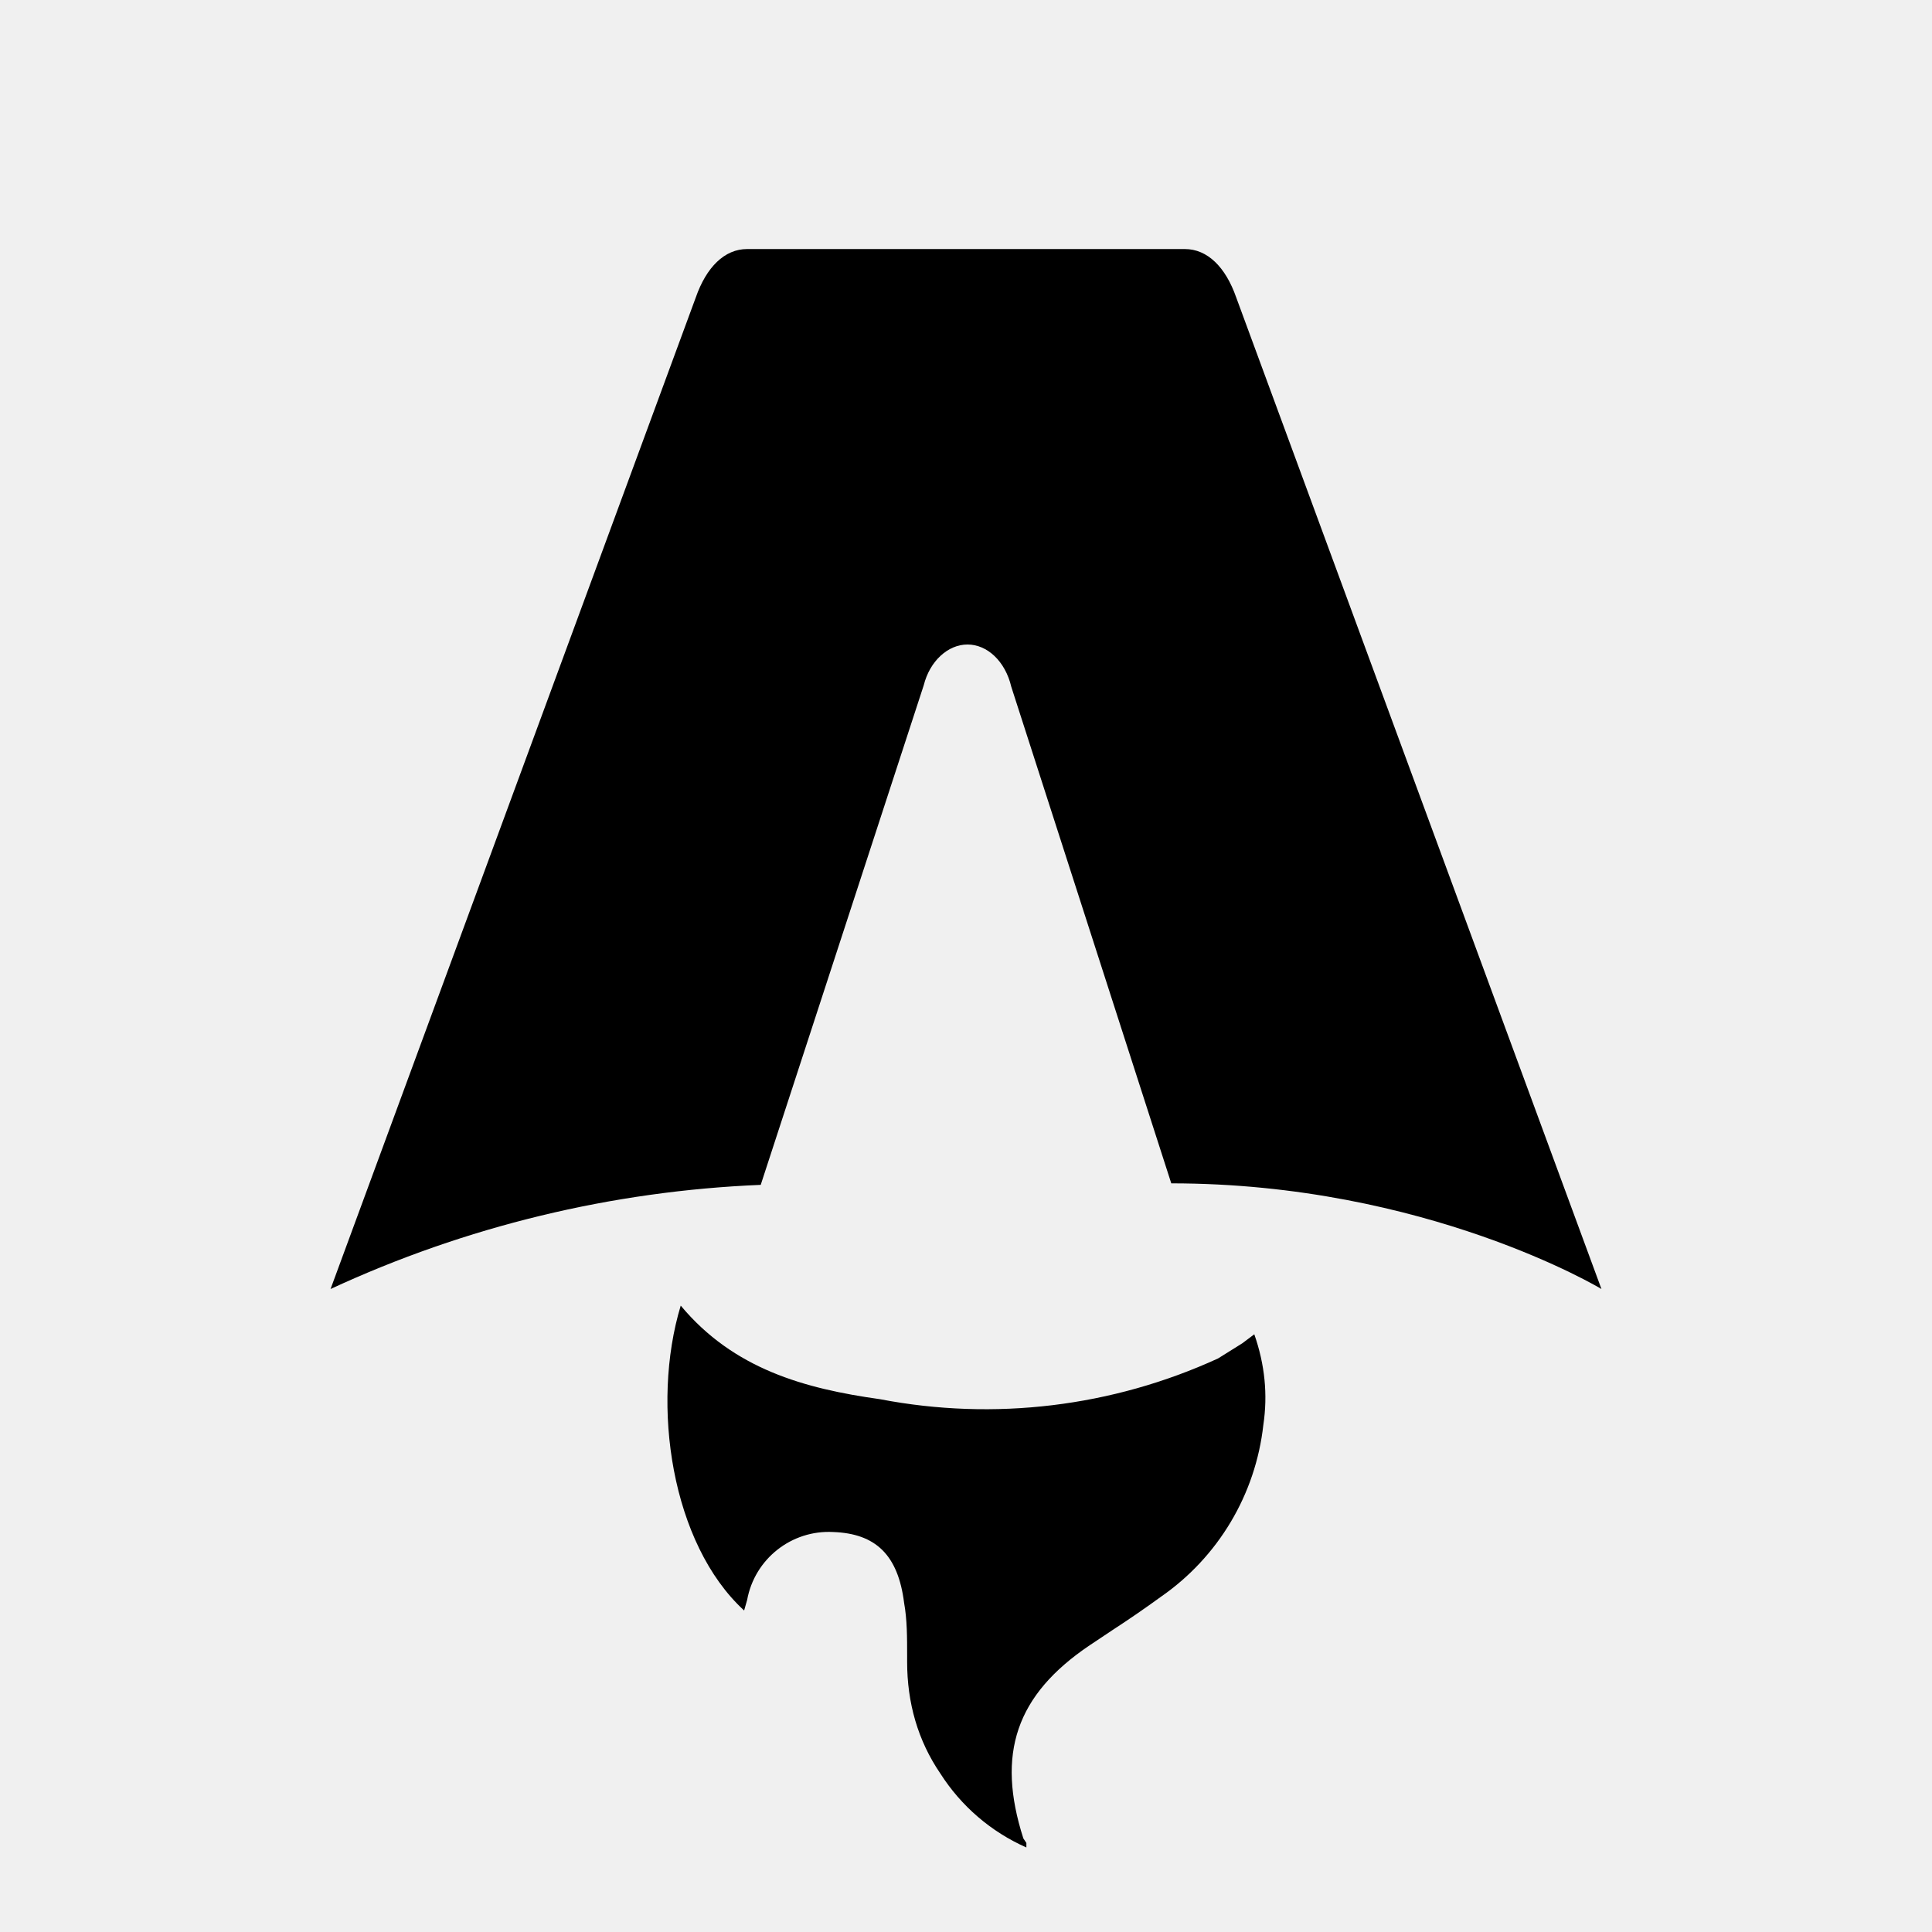
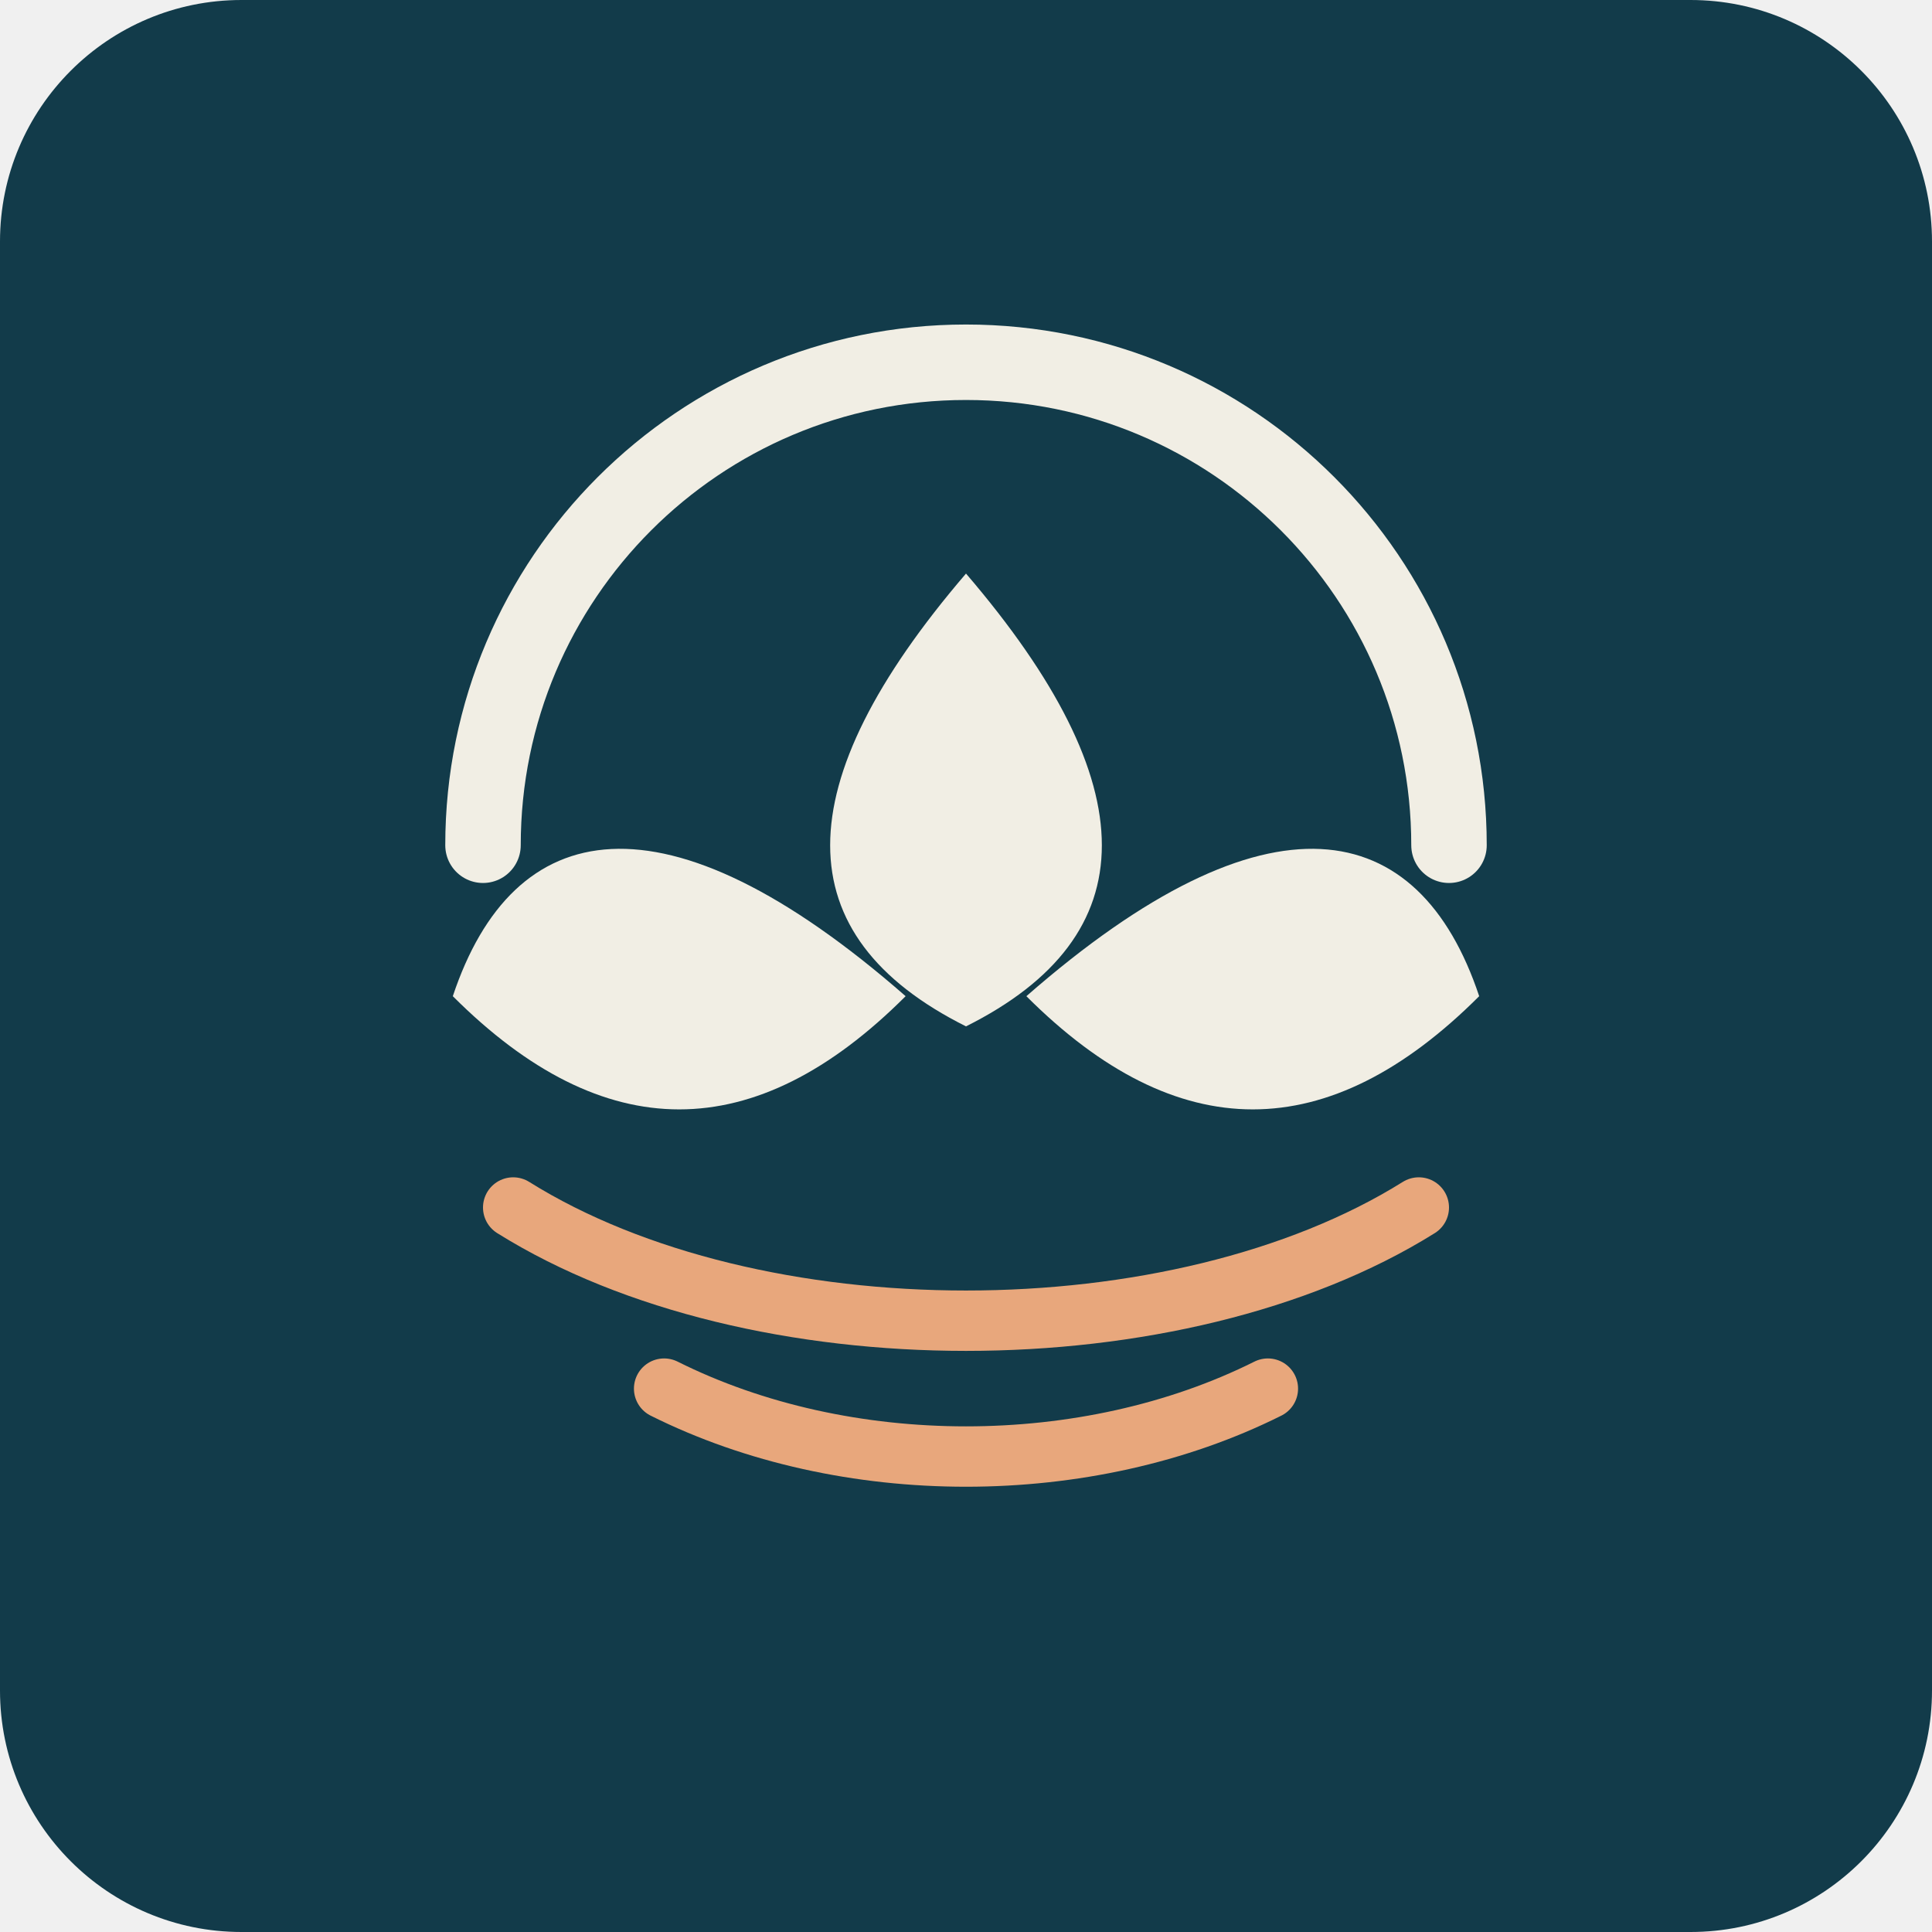
- <svg xmlns="http://www.w3.org/2000/svg" fill="none" viewBox="0 0 128 128">
-   <path d="M50.4 78.5a75.1 75.1 0 0 0-28.5 6.9l24.2-65.7c.7-2 1.9-3.2 3.4-3.2h29c1.5 0 2.7 1.2 3.4 3.2l24.2 65.7s-11.6-7-28.5-7L67 45.5c-.4-1.7-1.6-2.8-2.9-2.8-1.3 0-2.5 1.1-2.9 2.7L50.4 78.5Zm-1.1 28.2Zm-4.2-20.2c-2 6.6-.6 15.8 4.2 20.2a17.5 17.5 0 0 1 .2-.7 5.5 5.5 0 0 1 5.7-4.5c2.8.1 4.3 1.5 4.7 4.7.2 1.1.2 2.3.2 3.5v.4c0 2.7.7 5.2 2.2 7.4a13 13 0 0 0 5.7 4.9v-.3l-.2-.3c-1.8-5.6-.5-9.5 4.4-12.8l1.5-1a73 73 0 0 0 3.2-2.2 16 16 0 0 0 6.8-11.4c.3-2 .1-4-.6-6l-.8.6-1.6 1a37 37 0 0 1-22.4 2.7c-5-.7-9.7-2-13.2-6.2Z" />
-   <style>
-         path { fill: #000; }
-         @media (prefers-color-scheme: dark) {
-             path { fill: #FFF; }
-         }
-     </style>
+ <svg xmlns="http://www.w3.org/2000/svg" viewBox="0 0 64 64">
+   <rect width="64" height="64" rx="8" fill="#123b4a" />
+   <path d="M16 28a16 16 0 0 1 32 0" fill="none" stroke="#f1eee4" stroke-linecap="round" stroke-width="2.5" />
+   <path d="M32 19c-6 7-6 12 0 15 6-3 6-8 0-15Zm-2 14c-8-7-13-6-15 0 5 5 10 5 15 0Zm4 0c8-7 13-6 15 0-5 5-10 5-15 0Z" fill="#f1eee4" />
+   <path d="M17 40c8 5 22 5 30 0M22 46c6 3 14 3 20 0" fill="none" stroke="#e8a77c" stroke-linecap="round" stroke-width="2" />
</svg>
